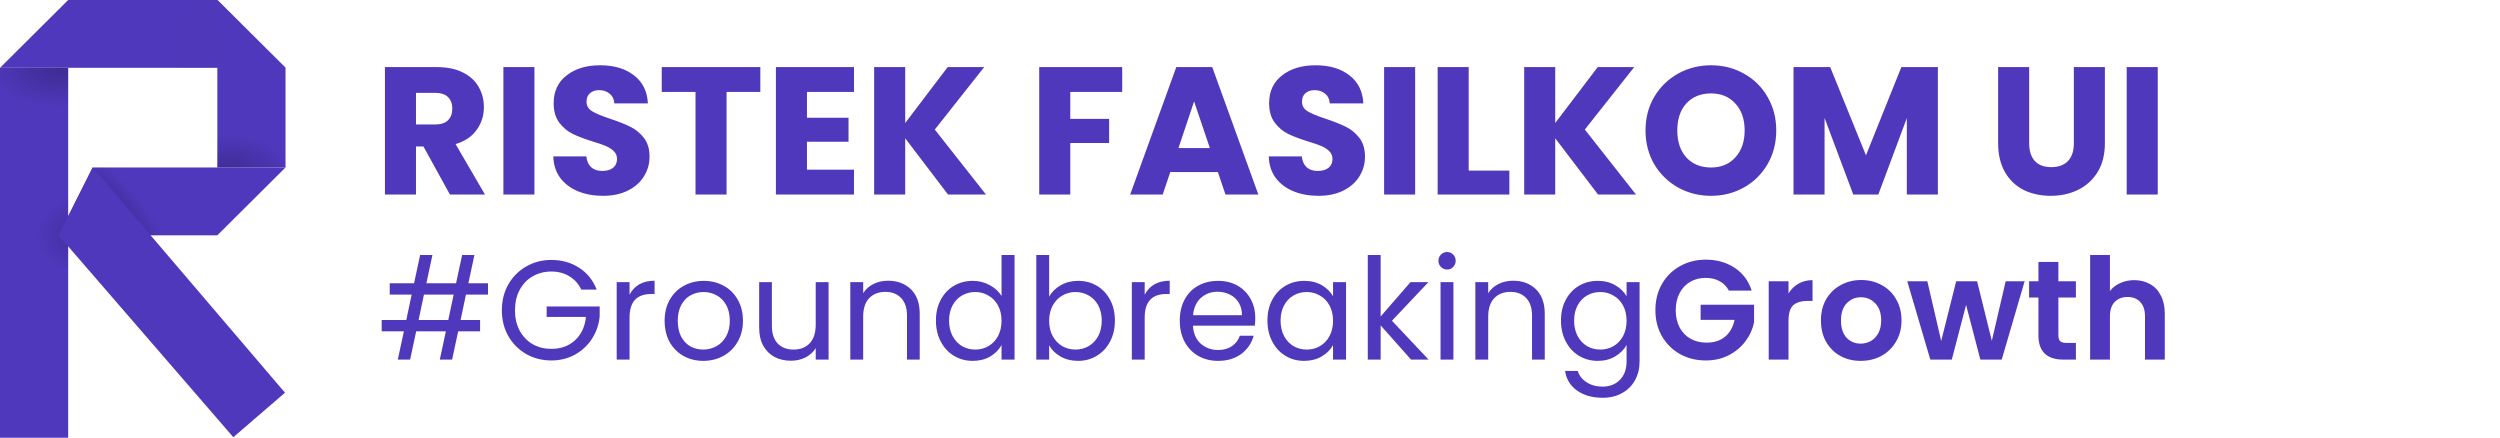
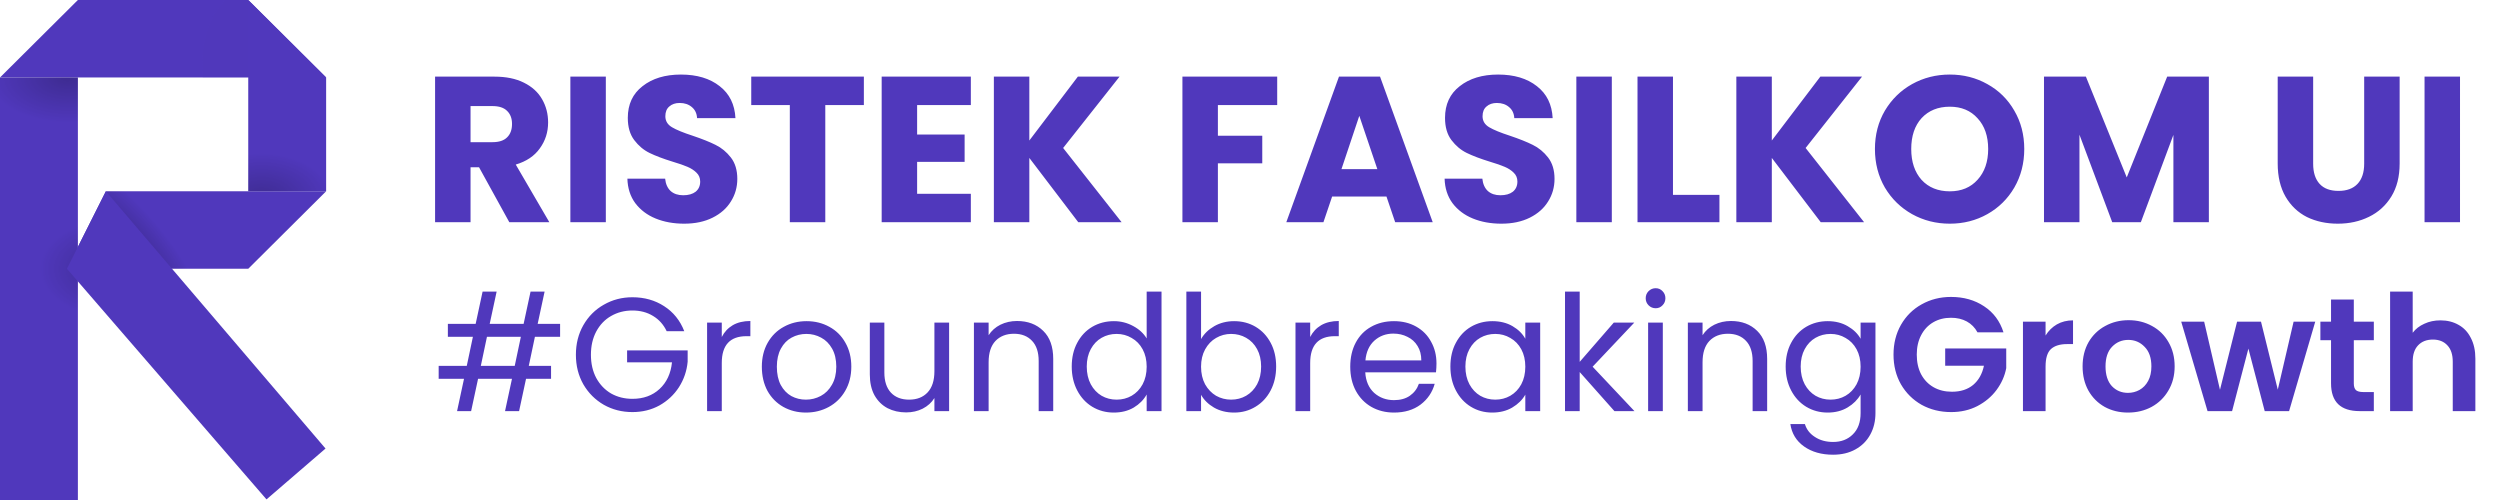
- <svg xmlns="http://www.w3.org/2000/svg" width="257" height="45" viewBox="0 0 257 45" fill="none">
+ <svg xmlns="http://www.w3.org/2000/svg" width="225" height="45" viewBox="0 0 225 45" fill="none">
  <rect y="6.973" width="7.009" height="38.027" fill="#5038BC" />
  <path d="M22.342 -1.56622e-09L29.351 6.973L-0 6.973L7.009 -1.28141e-06L22.342 -1.56622e-09Z" fill="#5038BC" />
  <path d="M6.023 24.189L9.528 17.215L29.351 17.215L22.342 24.189L6.023 24.189Z" fill="#5038BC" />
  <mask id="mask0_110_1397" style="mask-type:alpha" maskUnits="userSpaceOnUse" x="0" y="6" width="8" height="29">
    <rect opacity="0.45" y="6.973" width="7.009" height="27.893" fill="#B9B9B9" />
  </mask>
  <g mask="url(#mask0_110_1397)">
    <ellipse opacity="0.5" cx="6.077" cy="6.989" rx="7.749" ry="4.437" fill="url(#paint0_radial_110_1397)" />
    <ellipse opacity="0.5" cx="10.185" cy="24.189" rx="7.228" ry="4.794" fill="url(#paint1_radial_110_1397)" />
  </g>
  <mask id="mask1_110_1397" style="mask-type:alpha" maskUnits="userSpaceOnUse" x="7" y="0" width="16" height="7">
    <rect opacity="0.45" x="22.342" width="6.973" height="15.333" transform="rotate(90 22.3423 0)" fill="#5038BC" />
  </mask>
  <g mask="url(#mask1_110_1397)">
    <ellipse opacity="0.5" cx="22.671" cy="5.775" rx="6.864" ry="4.49" transform="rotate(90 22.6709 5.7748)" fill="#5038BC" />
  </g>
  <path d="M22.342 0L29.352 6.973V17.215H22.342V0Z" fill="#5038BC" />
  <mask id="mask2_110_1397" style="mask-type:alpha" maskUnits="userSpaceOnUse" x="22" y="7" width="8" height="11">
    <rect opacity="0.45" x="29.351" y="17.216" width="7.009" height="9.588" transform="rotate(-180 29.3508 17.2156)" fill="#B9B9B9" />
  </mask>
  <g mask="url(#mask2_110_1397)">
    <ellipse opacity="0.5" cx="23.546" cy="17.869" rx="6.9" ry="4.467" transform="rotate(-180 23.5464 17.8694)" fill="url(#paint2_radial_110_1397)" />
  </g>
  <mask id="mask3_110_1397" style="mask-type:alpha" maskUnits="userSpaceOnUse" x="9" y="17" width="11" height="8">
    <rect opacity="0.45" width="6.973" height="9.638" transform="matrix(-4.3936e-08 1 1 4.34879e-08 9.63818 17.2156)" fill="#B9B9B9" />
  </mask>
  <g mask="url(#mask3_110_1397)">
    <ellipse opacity="0.7" cx="12.573" cy="4.481" rx="12.573" ry="4.481" transform="matrix(0.641681 0.766972 0.770196 -0.637807 -0.566162 15.9937)" fill="url(#paint3_radial_110_1397)" />
  </g>
  <path d="M6.024 24.189L9.528 17.215L29.297 40.369L23.985 44.945L6.024 24.189Z" fill="#5038BC" />
-   <path d="M46.254 20L43.529 15.054H42.764V20H39.572V6.897H44.929C45.962 6.897 46.839 7.077 47.56 7.438C48.295 7.799 48.842 8.297 49.203 8.931C49.564 9.554 49.744 10.251 49.744 11.022C49.744 11.893 49.495 12.671 48.998 13.355C48.513 14.04 47.791 14.525 46.833 14.811L49.856 20H46.254ZM42.764 12.795H44.742C45.327 12.795 45.763 12.652 46.049 12.366C46.347 12.08 46.497 11.675 46.497 11.153C46.497 10.655 46.347 10.263 46.049 9.977C45.763 9.691 45.327 9.547 44.742 9.547H42.764V12.795ZM54.94 6.897V20H51.748V6.897H54.94ZM61.994 20.131C61.036 20.131 60.177 19.975 59.418 19.664C58.659 19.353 58.049 18.892 57.589 18.283C57.141 17.673 56.904 16.939 56.88 16.08H60.277C60.326 16.566 60.494 16.939 60.781 17.2C61.067 17.449 61.44 17.573 61.901 17.573C62.373 17.573 62.747 17.468 63.02 17.256C63.294 17.032 63.431 16.727 63.431 16.342C63.431 16.018 63.319 15.751 63.095 15.539C62.883 15.328 62.616 15.153 62.292 15.016C61.981 14.88 61.533 14.724 60.949 14.55C60.102 14.288 59.412 14.027 58.877 13.766C58.342 13.505 57.881 13.119 57.495 12.608C57.11 12.098 56.917 11.433 56.917 10.611C56.917 9.392 57.359 8.44 58.242 7.756C59.126 7.059 60.277 6.71 61.695 6.71C63.139 6.71 64.302 7.059 65.186 7.756C66.069 8.44 66.542 9.398 66.604 10.63H63.151C63.126 10.207 62.971 9.877 62.684 9.641C62.398 9.392 62.031 9.267 61.583 9.267C61.197 9.267 60.886 9.373 60.65 9.585C60.413 9.784 60.295 10.076 60.295 10.462C60.295 10.885 60.494 11.215 60.892 11.451C61.291 11.688 61.913 11.943 62.759 12.217C63.605 12.503 64.29 12.777 64.812 13.038C65.347 13.299 65.808 13.679 66.194 14.176C66.579 14.674 66.772 15.315 66.772 16.099C66.772 16.846 66.579 17.524 66.194 18.134C65.82 18.743 65.273 19.229 64.551 19.589C63.829 19.95 62.977 20.131 61.994 20.131ZM78.162 6.897V9.454H74.691V20H71.499V9.454H68.027V6.897H78.162ZM82.956 9.454V12.105H87.23V14.568H82.956V17.443H87.79V20H79.764V6.897H87.79V9.454H82.956ZM97.459 20L93.054 14.214V20H89.862V6.897H93.054V12.646L97.422 6.897H101.174L96.097 13.318L101.36 20H97.459ZM115.363 6.897V9.454H110.024V12.217H114.019V14.699H110.024V20H106.832V6.897H115.363ZM125.197 17.686H120.306L119.523 20H116.181L120.922 6.897H124.618L129.359 20H125.981L125.197 17.686ZM124.376 15.222L122.752 10.425L121.146 15.222H124.376ZM135.543 20.131C134.585 20.131 133.726 19.975 132.967 19.664C132.208 19.353 131.598 18.892 131.138 18.283C130.69 17.673 130.454 16.939 130.429 16.08H133.826C133.876 16.566 134.044 16.939 134.33 17.2C134.616 17.449 134.989 17.573 135.45 17.573C135.923 17.573 136.296 17.468 136.57 17.256C136.843 17.032 136.98 16.727 136.98 16.342C136.98 16.018 136.868 15.751 136.644 15.539C136.433 15.328 136.165 15.153 135.842 15.016C135.531 14.88 135.083 14.724 134.498 14.55C133.652 14.288 132.961 14.027 132.426 13.766C131.891 13.505 131.43 13.119 131.045 12.608C130.659 12.098 130.466 11.433 130.466 10.611C130.466 9.392 130.908 8.44 131.791 7.756C132.675 7.059 133.826 6.71 135.244 6.71C136.688 6.71 137.851 7.059 138.735 7.756C139.618 8.44 140.091 9.398 140.153 10.63H136.7C136.675 10.207 136.52 9.877 136.234 9.641C135.947 9.392 135.58 9.267 135.132 9.267C134.747 9.267 134.436 9.373 134.199 9.585C133.963 9.784 133.845 10.076 133.845 10.462C133.845 10.885 134.044 11.215 134.442 11.451C134.84 11.688 135.462 11.943 136.308 12.217C137.155 12.503 137.839 12.777 138.362 13.038C138.897 13.299 139.357 13.679 139.743 14.176C140.129 14.674 140.321 15.315 140.321 16.099C140.321 16.846 140.129 17.524 139.743 18.134C139.369 18.743 138.822 19.229 138.1 19.589C137.378 19.95 136.526 20.131 135.543 20.131ZM145.477 6.897V20H142.286V6.897H145.477ZM150.982 17.536H155.163V20H147.79V6.897H150.982V17.536ZM164.282 20L159.877 14.214V20H156.686V6.897H159.877V12.646L164.245 6.897H167.997L162.92 13.318L168.183 20H164.282ZM175.897 20.131C174.665 20.131 173.533 19.845 172.5 19.272C171.48 18.7 170.665 17.903 170.055 16.883C169.458 15.85 169.159 14.693 169.159 13.411C169.159 12.13 169.458 10.978 170.055 9.958C170.665 8.938 171.48 8.141 172.5 7.569C173.533 6.997 174.665 6.71 175.897 6.71C177.129 6.71 178.255 6.997 179.276 7.569C180.308 8.141 181.117 8.938 181.702 9.958C182.299 10.978 182.598 12.13 182.598 13.411C182.598 14.693 182.299 15.85 181.702 16.883C181.105 17.903 180.296 18.7 179.276 19.272C178.255 19.845 177.129 20.131 175.897 20.131ZM175.897 17.219C176.942 17.219 177.776 16.87 178.398 16.174C179.033 15.477 179.35 14.556 179.35 13.411C179.35 12.254 179.033 11.333 178.398 10.649C177.776 9.952 176.942 9.603 175.897 9.603C174.839 9.603 173.993 9.946 173.359 10.63C172.736 11.314 172.425 12.242 172.425 13.411C172.425 14.568 172.736 15.495 173.359 16.192C173.993 16.877 174.839 17.219 175.897 17.219ZM199.213 6.897V20H196.021V12.142L193.09 20H190.515L187.565 12.123V20H184.374V6.897H188.144L191.821 15.968L195.461 6.897H199.213ZM208.599 6.897V14.736C208.599 15.52 208.792 16.124 209.178 16.547C209.563 16.97 210.13 17.181 210.876 17.181C211.623 17.181 212.195 16.97 212.593 16.547C212.992 16.124 213.191 15.52 213.191 14.736V6.897H216.382V14.718C216.382 15.887 216.134 16.877 215.636 17.686C215.138 18.494 214.466 19.104 213.62 19.515C212.786 19.925 211.853 20.131 210.82 20.131C209.787 20.131 208.86 19.932 208.039 19.533C207.23 19.123 206.589 18.513 206.117 17.704C205.644 16.883 205.407 15.887 205.407 14.718V6.897H208.599ZM221.816 6.897V20H218.624V6.897H221.816Z" fill="#5038BC" />
-   <path d="M47.9 30.282L47.347 32.898H49.353V34.061H47.1L46.475 36.968H45.211L45.836 34.061H42.784L42.159 36.968H40.894L41.519 34.061H39.237V32.898H41.766L42.319 30.282H40.066V29.119H42.566L43.191 26.212H44.455L43.83 29.119H46.882L47.507 26.212H48.772L48.147 29.119H50.167V30.282H47.9ZM46.635 30.282H43.583L43.031 32.898H46.083L46.635 30.282ZM59.757 29.773C59.476 29.182 59.069 28.727 58.537 28.407C58.004 28.078 57.383 27.913 56.676 27.913C55.969 27.913 55.329 28.078 54.758 28.407C54.196 28.727 53.75 29.192 53.42 29.802C53.101 30.403 52.941 31.101 52.941 31.895C52.941 32.69 53.101 33.387 53.42 33.988C53.75 34.589 54.196 35.054 54.758 35.383C55.329 35.703 55.969 35.863 56.676 35.863C57.664 35.863 58.478 35.567 59.118 34.976C59.757 34.385 60.13 33.586 60.237 32.578H56.197V31.503H61.647V32.52C61.569 33.353 61.308 34.119 60.862 34.816C60.416 35.504 59.83 36.052 59.103 36.459C58.377 36.856 57.568 37.055 56.676 37.055C55.736 37.055 54.879 36.837 54.104 36.401C53.328 35.955 52.713 35.34 52.258 34.555C51.812 33.77 51.589 32.883 51.589 31.895C51.589 30.907 51.812 30.02 52.258 29.235C52.713 28.441 53.328 27.826 54.104 27.39C54.879 26.944 55.736 26.721 56.676 26.721C57.752 26.721 58.701 26.987 59.525 27.52C60.358 28.053 60.964 28.804 61.342 29.773H59.757ZM64.718 30.296C64.951 29.841 65.28 29.487 65.707 29.235C66.143 28.983 66.671 28.858 67.291 28.858V30.224H66.942C65.46 30.224 64.718 31.028 64.718 32.636V36.968H63.396V29.003H64.718V30.296ZM72.291 37.098C71.545 37.098 70.867 36.929 70.257 36.59C69.656 36.251 69.181 35.771 68.832 35.151C68.493 34.521 68.323 33.794 68.323 32.971C68.323 32.157 68.498 31.44 68.847 30.82C69.205 30.19 69.69 29.71 70.3 29.381C70.91 29.042 71.594 28.872 72.349 28.872C73.105 28.872 73.788 29.042 74.399 29.381C75.009 29.71 75.489 30.185 75.838 30.805C76.196 31.425 76.375 32.147 76.375 32.971C76.375 33.794 76.191 34.521 75.823 35.151C75.465 35.771 74.975 36.251 74.355 36.59C73.735 36.929 73.047 37.098 72.291 37.098ZM72.291 35.936C72.766 35.936 73.212 35.824 73.628 35.601C74.045 35.379 74.379 35.044 74.631 34.599C74.893 34.153 75.024 33.61 75.024 32.971C75.024 32.331 74.898 31.788 74.646 31.343C74.394 30.897 74.064 30.568 73.657 30.355C73.251 30.132 72.81 30.02 72.335 30.02C71.85 30.02 71.405 30.132 70.998 30.355C70.6 30.568 70.281 30.897 70.038 31.343C69.796 31.788 69.675 32.331 69.675 32.971C69.675 33.62 69.791 34.167 70.024 34.613C70.266 35.059 70.586 35.393 70.983 35.616C71.38 35.829 71.817 35.936 72.291 35.936ZM85.178 29.003V36.968H83.855V35.79C83.603 36.197 83.25 36.517 82.794 36.749C82.349 36.972 81.855 37.084 81.312 37.084C80.692 37.084 80.135 36.958 79.64 36.706C79.146 36.444 78.754 36.057 78.463 35.543C78.182 35.03 78.042 34.405 78.042 33.668V29.003H79.35V33.494C79.35 34.279 79.548 34.884 79.946 35.311C80.343 35.727 80.885 35.936 81.573 35.936C82.281 35.936 82.838 35.718 83.245 35.282C83.652 34.846 83.855 34.211 83.855 33.378V29.003H85.178ZM91.292 28.858C92.261 28.858 93.046 29.153 93.646 29.744C94.247 30.325 94.547 31.168 94.547 32.273V36.968H93.239V32.462C93.239 31.667 93.041 31.062 92.643 30.645C92.246 30.219 91.704 30.006 91.016 30.006C90.318 30.006 89.761 30.224 89.344 30.66C88.937 31.096 88.734 31.73 88.734 32.564V36.968H87.411V29.003H88.734V30.137C88.995 29.73 89.349 29.415 89.795 29.192C90.25 28.969 90.749 28.858 91.292 28.858ZM96.214 32.956C96.214 32.142 96.378 31.43 96.708 30.82C97.037 30.199 97.488 29.72 98.06 29.381C98.641 29.042 99.29 28.872 100.007 28.872C100.627 28.872 101.204 29.017 101.737 29.308C102.27 29.589 102.677 29.962 102.958 30.427V26.212H104.295V36.968H102.958V35.471C102.696 35.945 102.308 36.338 101.795 36.648C101.281 36.948 100.681 37.098 99.993 37.098C99.285 37.098 98.641 36.924 98.06 36.575C97.488 36.226 97.037 35.737 96.708 35.107C96.378 34.477 96.214 33.76 96.214 32.956ZM102.958 32.971C102.958 32.37 102.836 31.847 102.594 31.401C102.352 30.955 102.023 30.616 101.606 30.384C101.199 30.141 100.748 30.02 100.254 30.02C99.76 30.02 99.309 30.137 98.903 30.369C98.496 30.602 98.171 30.941 97.929 31.386C97.686 31.832 97.565 32.355 97.565 32.956C97.565 33.566 97.686 34.099 97.929 34.555C98.171 35.001 98.496 35.344 98.903 35.587C99.309 35.819 99.76 35.936 100.254 35.936C100.748 35.936 101.199 35.819 101.606 35.587C102.023 35.344 102.352 35.001 102.594 34.555C102.836 34.099 102.958 33.571 102.958 32.971ZM107.852 30.485C108.124 30.011 108.521 29.623 109.044 29.323C109.567 29.022 110.163 28.872 110.832 28.872C111.549 28.872 112.193 29.042 112.765 29.381C113.337 29.72 113.787 30.199 114.117 30.82C114.446 31.43 114.611 32.142 114.611 32.956C114.611 33.76 114.446 34.477 114.117 35.107C113.787 35.737 113.332 36.226 112.75 36.575C112.179 36.924 111.539 37.098 110.832 37.098C110.144 37.098 109.538 36.948 109.015 36.648C108.502 36.347 108.114 35.965 107.852 35.5V36.968H106.53V26.212H107.852V30.485ZM113.259 32.956C113.259 32.355 113.138 31.832 112.896 31.386C112.654 30.941 112.324 30.602 111.907 30.369C111.5 30.137 111.05 30.02 110.556 30.02C110.071 30.02 109.621 30.141 109.204 30.384C108.797 30.616 108.468 30.96 108.216 31.416C107.974 31.861 107.852 32.38 107.852 32.971C107.852 33.571 107.974 34.099 108.216 34.555C108.468 35.001 108.797 35.344 109.204 35.587C109.621 35.819 110.071 35.936 110.556 35.936C111.05 35.936 111.5 35.819 111.907 35.587C112.324 35.344 112.654 35.001 112.896 34.555C113.138 34.099 113.259 33.566 113.259 32.956ZM117.674 30.296C117.907 29.841 118.236 29.487 118.663 29.235C119.099 28.983 119.627 28.858 120.247 28.858V30.224H119.898C118.416 30.224 117.674 31.028 117.674 32.636V36.968H116.352V29.003H117.674V30.296ZM129.041 32.68C129.041 32.932 129.026 33.198 128.997 33.479H122.631C122.68 34.264 122.946 34.88 123.431 35.325C123.925 35.761 124.521 35.979 125.218 35.979C125.79 35.979 126.265 35.848 126.643 35.587C127.03 35.316 127.302 34.957 127.457 34.511H128.881C128.668 35.277 128.241 35.902 127.602 36.386C126.962 36.861 126.168 37.098 125.218 37.098C124.462 37.098 123.784 36.929 123.183 36.59C122.592 36.251 122.127 35.771 121.788 35.151C121.449 34.521 121.28 33.794 121.28 32.971C121.28 32.147 121.444 31.425 121.774 30.805C122.103 30.185 122.563 29.71 123.154 29.381C123.755 29.042 124.443 28.872 125.218 28.872C125.974 28.872 126.643 29.037 127.224 29.366C127.805 29.696 128.251 30.151 128.561 30.732C128.881 31.304 129.041 31.953 129.041 32.68ZM127.675 32.404C127.675 31.9 127.563 31.469 127.34 31.11C127.117 30.742 126.812 30.466 126.425 30.282C126.047 30.088 125.625 29.991 125.16 29.991C124.492 29.991 123.92 30.204 123.445 30.631C122.98 31.057 122.714 31.648 122.646 32.404H127.675ZM130.292 32.956C130.292 32.142 130.457 31.43 130.787 30.82C131.116 30.199 131.567 29.72 132.138 29.381C132.72 29.042 133.364 28.872 134.071 28.872C134.769 28.872 135.375 29.022 135.888 29.323C136.402 29.623 136.784 30.001 137.036 30.456V29.003H138.373V36.968H137.036V35.485C136.775 35.95 136.382 36.338 135.859 36.648C135.345 36.948 134.745 37.098 134.057 37.098C133.349 37.098 132.71 36.924 132.138 36.575C131.567 36.226 131.116 35.737 130.787 35.107C130.457 34.477 130.292 33.76 130.292 32.956ZM137.036 32.971C137.036 32.37 136.915 31.847 136.673 31.401C136.431 30.955 136.101 30.616 135.685 30.384C135.278 30.141 134.827 30.02 134.333 30.02C133.839 30.02 133.388 30.137 132.981 30.369C132.574 30.602 132.25 30.941 132.007 31.386C131.765 31.832 131.644 32.355 131.644 32.956C131.644 33.566 131.765 34.099 132.007 34.555C132.25 35.001 132.574 35.344 132.981 35.587C133.388 35.819 133.839 35.936 134.333 35.936C134.827 35.936 135.278 35.819 135.685 35.587C136.101 35.344 136.431 35.001 136.673 34.555C136.915 34.099 137.036 33.571 137.036 32.971ZM145.056 36.968L141.931 33.45V36.968H140.608V26.212H141.931V32.535L144.998 29.003H146.844L143.094 32.971L146.858 36.968H145.056ZM148.772 27.709C148.52 27.709 148.306 27.622 148.132 27.448C147.958 27.273 147.87 27.06 147.87 26.808C147.87 26.556 147.958 26.343 148.132 26.169C148.306 25.994 148.52 25.907 148.772 25.907C149.014 25.907 149.217 25.994 149.382 26.169C149.556 26.343 149.644 26.556 149.644 26.808C149.644 27.06 149.556 27.273 149.382 27.448C149.217 27.622 149.014 27.709 148.772 27.709ZM149.411 29.003V36.968H148.088V29.003H149.411ZM155.546 28.858C156.515 28.858 157.3 29.153 157.9 29.744C158.501 30.325 158.802 31.168 158.802 32.273V36.968H157.493V32.462C157.493 31.667 157.295 31.062 156.898 30.645C156.5 30.219 155.958 30.006 155.27 30.006C154.572 30.006 154.015 30.224 153.598 30.66C153.191 31.096 152.988 31.73 152.988 32.564V36.968H151.665V29.003H152.988V30.137C153.249 29.73 153.603 29.415 154.049 29.192C154.504 28.969 155.003 28.858 155.546 28.858ZM164.247 28.872C164.935 28.872 165.535 29.022 166.049 29.323C166.572 29.623 166.96 30.001 167.212 30.456V29.003H168.549V37.142C168.549 37.869 168.394 38.513 168.084 39.075C167.774 39.647 167.328 40.092 166.747 40.412C166.175 40.732 165.506 40.892 164.741 40.892C163.694 40.892 162.822 40.645 162.125 40.151C161.427 39.656 161.015 38.983 160.889 38.13H162.197C162.343 38.615 162.643 39.002 163.099 39.293C163.554 39.593 164.101 39.744 164.741 39.744C165.468 39.744 166.059 39.516 166.514 39.06C166.979 38.605 167.212 37.965 167.212 37.142V35.471C166.95 35.936 166.563 36.323 166.049 36.633C165.535 36.943 164.935 37.098 164.247 37.098C163.539 37.098 162.895 36.924 162.314 36.575C161.742 36.226 161.291 35.737 160.962 35.107C160.633 34.477 160.468 33.76 160.468 32.956C160.468 32.142 160.633 31.43 160.962 30.82C161.291 30.199 161.742 29.72 162.314 29.381C162.895 29.042 163.539 28.872 164.247 28.872ZM167.212 32.971C167.212 32.37 167.091 31.847 166.848 31.401C166.606 30.955 166.277 30.616 165.86 30.384C165.453 30.141 165.003 30.02 164.508 30.02C164.014 30.02 163.564 30.137 163.157 30.369C162.75 30.602 162.425 30.941 162.183 31.386C161.941 31.832 161.82 32.355 161.82 32.956C161.82 33.566 161.941 34.099 162.183 34.555C162.425 35.001 162.75 35.344 163.157 35.587C163.564 35.819 164.014 35.936 164.508 35.936C165.003 35.936 165.453 35.819 165.86 35.587C166.277 35.344 166.606 35.001 166.848 34.555C167.091 34.099 167.212 33.571 167.212 32.971ZM177.731 29.875C177.499 29.448 177.179 29.124 176.772 28.901C176.365 28.678 175.89 28.567 175.348 28.567C174.747 28.567 174.214 28.702 173.749 28.974C173.284 29.245 172.92 29.633 172.659 30.137C172.397 30.64 172.266 31.222 172.266 31.881C172.266 32.559 172.397 33.15 172.659 33.654C172.93 34.158 173.303 34.545 173.778 34.816C174.253 35.088 174.805 35.223 175.435 35.223C176.21 35.223 176.845 35.02 177.339 34.613C177.833 34.196 178.158 33.62 178.313 32.883H174.824V31.328H180.318V33.101C180.183 33.809 179.892 34.463 179.446 35.064C179.001 35.664 178.424 36.149 177.717 36.517C177.019 36.876 176.234 37.055 175.362 37.055C174.384 37.055 173.497 36.837 172.702 36.401C171.918 35.955 171.297 35.34 170.842 34.555C170.396 33.77 170.174 32.879 170.174 31.881C170.174 30.883 170.396 29.991 170.842 29.206C171.297 28.412 171.918 27.797 172.702 27.36C173.497 26.915 174.379 26.692 175.348 26.692C176.491 26.692 177.484 26.973 178.327 27.535C179.17 28.087 179.752 28.867 180.071 29.875H177.731ZM183.859 30.166C184.12 29.739 184.459 29.405 184.876 29.163C185.302 28.92 185.787 28.799 186.329 28.799V30.936H185.792C185.152 30.936 184.668 31.086 184.338 31.386C184.018 31.687 183.859 32.21 183.859 32.956V36.968H181.824V28.916H183.859V30.166ZM191.275 37.098C190.5 37.098 189.803 36.929 189.182 36.59C188.562 36.241 188.073 35.752 187.714 35.122C187.366 34.492 187.191 33.765 187.191 32.942C187.191 32.118 187.37 31.391 187.729 30.761C188.097 30.132 188.596 29.647 189.226 29.308C189.856 28.959 190.558 28.785 191.333 28.785C192.109 28.785 192.811 28.959 193.441 29.308C194.071 29.647 194.565 30.132 194.923 30.761C195.292 31.391 195.476 32.118 195.476 32.942C195.476 33.765 195.287 34.492 194.909 35.122C194.541 35.752 194.037 36.241 193.397 36.59C192.768 36.929 192.06 37.098 191.275 37.098ZM191.275 35.325C191.644 35.325 191.988 35.238 192.307 35.064C192.637 34.88 192.898 34.608 193.092 34.25C193.286 33.891 193.383 33.455 193.383 32.942C193.383 32.176 193.179 31.59 192.772 31.183C192.375 30.766 191.886 30.558 191.304 30.558C190.723 30.558 190.234 30.766 189.836 31.183C189.449 31.59 189.255 32.176 189.255 32.942C189.255 33.707 189.444 34.298 189.822 34.715C190.209 35.122 190.694 35.325 191.275 35.325ZM208.131 28.916L205.776 36.968H203.581L202.113 31.343L200.645 36.968H198.436L196.067 28.916H198.131L199.555 35.049L201.096 28.916H203.247L204.759 35.035L206.183 28.916H208.131ZM211.601 30.587V34.482C211.601 34.754 211.664 34.952 211.79 35.078C211.925 35.194 212.148 35.252 212.458 35.252H213.403V36.968H212.124C210.409 36.968 209.551 36.134 209.551 34.468V30.587H208.592V28.916H209.551V26.924H211.601V28.916H213.403V30.587H211.601ZM219.401 28.799C220.011 28.799 220.554 28.935 221.029 29.206C221.504 29.468 221.872 29.86 222.133 30.384C222.405 30.897 222.54 31.517 222.54 32.244V36.968H220.506V32.52C220.506 31.881 220.346 31.391 220.026 31.052C219.706 30.703 219.27 30.529 218.718 30.529C218.156 30.529 217.71 30.703 217.381 31.052C217.061 31.391 216.901 31.881 216.901 32.52V36.968H214.866V26.212H216.901V29.919C217.163 29.57 217.512 29.298 217.948 29.105C218.384 28.901 218.868 28.799 219.401 28.799Z" fill="#5038BC" />
+   <path d="M45.839 20L43.114 15.054H42.349V20H39.157V6.897H44.514C45.547 6.897 46.424 7.077 47.146 7.438C47.88 7.799 48.428 8.297 48.788 8.931C49.149 9.554 49.33 10.251 49.33 11.022C49.33 11.893 49.081 12.671 48.583 13.355C48.098 14.04 47.376 14.525 46.418 14.811L49.442 20H45.839ZM42.349 12.795H44.328C44.912 12.795 45.348 12.652 45.634 12.366C45.933 12.08 46.082 11.675 46.082 11.153C46.082 10.655 45.933 10.263 45.634 9.977C45.348 9.691 44.912 9.547 44.328 9.547H42.349V12.795ZM54.525 6.897V20H51.333V6.897H54.525ZM61.579 20.131C60.621 20.131 59.763 19.975 59.003 19.664C58.244 19.353 57.635 18.892 57.174 18.283C56.726 17.673 56.49 16.939 56.465 16.08H59.862C59.912 16.566 60.08 16.939 60.366 17.2C60.652 17.449 61.026 17.573 61.486 17.573C61.959 17.573 62.332 17.468 62.606 17.256C62.88 17.032 63.017 16.727 63.017 16.342C63.017 16.018 62.904 15.751 62.681 15.539C62.469 15.328 62.201 15.153 61.878 15.016C61.567 14.88 61.119 14.724 60.534 14.55C59.688 14.288 58.997 14.027 58.462 13.766C57.927 13.505 57.467 13.119 57.081 12.608C56.695 12.098 56.502 11.433 56.502 10.611C56.502 9.392 56.944 8.44 57.828 7.756C58.711 7.059 59.862 6.71 61.281 6.71C62.724 6.71 63.888 7.059 64.771 7.756C65.654 8.44 66.127 9.398 66.19 10.63H62.736C62.712 10.207 62.556 9.877 62.27 9.641C61.984 9.392 61.617 9.267 61.169 9.267C60.783 9.267 60.472 9.373 60.235 9.585C59.999 9.784 59.881 10.076 59.881 10.462C59.881 10.885 60.08 11.215 60.478 11.451C60.876 11.688 61.498 11.943 62.344 12.217C63.191 12.503 63.875 12.777 64.398 13.038C64.933 13.299 65.393 13.679 65.779 14.176C66.165 14.674 66.358 15.315 66.358 16.099C66.358 16.846 66.165 17.524 65.779 18.134C65.406 18.743 64.858 19.229 64.136 19.589C63.415 19.95 62.562 20.131 61.579 20.131ZM77.748 6.897V9.454H74.276V20H71.084V9.454H67.612V6.897H77.748ZM82.541 9.454V12.105H86.816V14.568H82.541V17.443H87.376V20H79.35V6.897H87.376V9.454H82.541ZM97.045 20L92.64 14.214V20H89.448V6.897H92.64V12.646L97.007 6.897H100.759L95.682 13.318L100.946 20H97.045ZM114.948 6.897V9.454H109.61V12.217H113.604V14.699H109.61V20H106.418V6.897H114.948ZM124.782 17.686H119.892L119.108 20H115.767L120.508 6.897H124.204L128.945 20H125.566L124.782 17.686ZM123.961 15.222L122.337 10.425L120.732 15.222H123.961ZM135.129 20.131C134.17 20.131 133.312 19.975 132.553 19.664C131.794 19.353 131.184 18.892 130.724 18.283C130.276 17.673 130.039 16.939 130.014 16.08H133.411C133.461 16.566 133.629 16.939 133.915 17.2C134.201 17.449 134.575 17.573 135.035 17.573C135.508 17.573 135.881 17.468 136.155 17.256C136.429 17.032 136.566 16.727 136.566 16.342C136.566 16.018 136.454 15.751 136.23 15.539C136.018 15.328 135.751 15.153 135.427 15.016C135.116 14.88 134.668 14.724 134.083 14.55C133.237 14.288 132.546 14.027 132.011 13.766C131.476 13.505 131.016 13.119 130.63 12.608C130.244 12.098 130.052 11.433 130.052 10.611C130.052 9.392 130.493 8.44 131.377 7.756C132.26 7.059 133.411 6.71 134.83 6.71C136.273 6.71 137.437 7.059 138.32 7.756C139.204 8.44 139.677 9.398 139.739 10.63H136.286C136.261 10.207 136.105 9.877 135.819 9.641C135.533 9.392 135.166 9.267 134.718 9.267C134.332 9.267 134.021 9.373 133.785 9.585C133.548 9.784 133.43 10.076 133.43 10.462C133.43 10.885 133.629 11.215 134.027 11.451C134.425 11.688 135.048 11.943 135.894 12.217C136.74 12.503 137.424 12.777 137.947 13.038C138.482 13.299 138.942 13.679 139.328 14.176C139.714 14.674 139.907 15.315 139.907 16.099C139.907 16.846 139.714 17.524 139.328 18.134C138.955 18.743 138.407 19.229 137.686 19.589C136.964 19.95 136.112 20.131 135.129 20.131ZM145.063 6.897V20H141.871V6.897H145.063ZM150.568 17.536H154.749V20H147.376V6.897H150.568V17.536ZM163.868 20L159.463 14.214V20H156.271V6.897H159.463V12.646L163.83 6.897H167.582L162.505 13.318L167.769 20H163.868ZM175.483 20.131C174.251 20.131 173.118 19.845 172.086 19.272C171.065 18.7 170.25 17.903 169.64 16.883C169.043 15.85 168.744 14.693 168.744 13.411C168.744 12.13 169.043 10.978 169.64 9.958C170.25 8.938 171.065 8.141 172.086 7.569C173.118 6.997 174.251 6.71 175.483 6.71C176.715 6.71 177.841 6.997 178.861 7.569C179.894 8.141 180.703 8.938 181.287 9.958C181.885 10.978 182.183 12.13 182.183 13.411C182.183 14.693 181.885 15.85 181.287 16.883C180.69 17.903 179.881 18.7 178.861 19.272C177.841 19.845 176.715 20.131 175.483 20.131ZM175.483 17.219C176.528 17.219 177.362 16.87 177.984 16.174C178.618 15.477 178.936 14.556 178.936 13.411C178.936 12.254 178.618 11.333 177.984 10.649C177.362 9.952 176.528 9.603 175.483 9.603C174.425 9.603 173.579 9.946 172.944 10.63C172.322 11.314 172.011 12.242 172.011 13.411C172.011 14.568 172.322 15.495 172.944 16.192C173.579 16.877 174.425 17.219 175.483 17.219ZM198.798 6.897V20H195.606V12.142L192.676 20H190.1L187.151 12.123V20H183.959V6.897H187.73L191.407 15.968L195.046 6.897H198.798ZM208.184 6.897V14.736C208.184 15.52 208.377 16.124 208.763 16.547C209.149 16.97 209.715 17.181 210.462 17.181C211.208 17.181 211.781 16.97 212.179 16.547C212.577 16.124 212.776 15.52 212.776 14.736V6.897H215.968V14.718C215.968 15.887 215.719 16.877 215.221 17.686C214.724 18.494 214.052 19.104 213.205 19.515C212.372 19.925 211.438 20.131 210.406 20.131C209.373 20.131 208.446 19.932 207.625 19.533C206.816 19.123 206.175 18.513 205.702 17.704C205.229 16.883 204.993 15.887 204.993 14.718V6.897H208.184ZM221.401 6.897V20H218.209V6.897H221.401Z" fill="#5038BC" />
+   <path d="M48.142 30.314L47.59 32.93H49.595V34.093H47.343L46.718 37H45.453L46.078 34.093H43.026L42.401 37H41.136L41.761 34.093H39.48V32.93H42.009L42.561 30.314H40.308V29.151H42.808L43.433 26.245H44.697L44.072 29.151H47.125L47.75 26.245H49.014L48.389 29.151H50.409V30.314H48.142ZM46.877 30.314H43.825L43.273 32.93H46.325L46.877 30.314ZM60 29.806C59.719 29.215 59.312 28.759 58.779 28.439C58.246 28.11 57.626 27.945 56.918 27.945C56.211 27.945 55.572 28.11 55 28.439C54.438 28.759 53.992 29.224 53.663 29.835C53.343 30.435 53.183 31.133 53.183 31.928C53.183 32.722 53.343 33.42 53.663 34.02C53.992 34.621 54.438 35.086 55 35.416C55.572 35.736 56.211 35.895 56.918 35.895C57.907 35.895 58.721 35.6 59.36 35.009C60 34.418 60.373 33.618 60.479 32.611H56.439V31.535H61.889V32.553C61.812 33.386 61.55 34.151 61.104 34.849C60.658 35.537 60.072 36.084 59.346 36.491C58.619 36.889 57.81 37.087 56.918 37.087C55.978 37.087 55.121 36.869 54.346 36.433C53.571 35.987 52.955 35.372 52.5 34.587C52.054 33.803 51.831 32.916 51.831 31.928C51.831 30.939 52.054 30.053 52.5 29.268C52.955 28.473 53.571 27.858 54.346 27.422C55.121 26.976 55.978 26.753 56.918 26.753C57.994 26.753 58.944 27.02 59.767 27.553C60.6 28.086 61.206 28.837 61.584 29.806H60ZM64.96 30.329C65.193 29.873 65.522 29.52 65.949 29.268C66.385 29.016 66.913 28.89 67.533 28.89V30.256H67.184C65.702 30.256 64.96 31.06 64.96 32.669V37H63.638V29.035H64.96V30.329ZM72.533 37.131C71.787 37.131 71.109 36.961 70.499 36.622C69.898 36.283 69.423 35.803 69.074 35.183C68.735 34.553 68.566 33.827 68.566 33.003C68.566 32.189 68.74 31.472 69.089 30.852C69.447 30.222 69.932 29.743 70.542 29.413C71.153 29.074 71.836 28.904 72.592 28.904C73.347 28.904 74.03 29.074 74.641 29.413C75.251 29.743 75.731 30.217 76.08 30.837C76.438 31.458 76.618 32.179 76.618 33.003C76.618 33.827 76.433 34.553 76.065 35.183C75.707 35.803 75.217 36.283 74.597 36.622C73.977 36.961 73.289 37.131 72.533 37.131ZM72.533 35.968C73.008 35.968 73.454 35.857 73.871 35.634C74.287 35.411 74.621 35.077 74.873 34.631C75.135 34.185 75.266 33.643 75.266 33.003C75.266 32.364 75.14 31.821 74.888 31.375C74.636 30.93 74.307 30.6 73.9 30.387C73.493 30.164 73.052 30.053 72.577 30.053C72.093 30.053 71.647 30.164 71.24 30.387C70.843 30.6 70.523 30.93 70.281 31.375C70.038 31.821 69.917 32.364 69.917 33.003C69.917 33.652 70.034 34.2 70.266 34.645C70.508 35.091 70.828 35.425 71.225 35.648C71.623 35.861 72.059 35.968 72.533 35.968ZM85.42 29.035V37H84.097V35.823C83.846 36.23 83.492 36.549 83.037 36.782C82.591 37.005 82.097 37.116 81.554 37.116C80.934 37.116 80.377 36.99 79.883 36.738C79.388 36.477 78.996 36.089 78.705 35.576C78.424 35.062 78.284 34.437 78.284 33.701V29.035H79.592V33.526C79.592 34.311 79.791 34.917 80.188 35.343C80.585 35.76 81.128 35.968 81.816 35.968C82.523 35.968 83.08 35.75 83.487 35.314C83.894 34.878 84.097 34.243 84.097 33.41V29.035H85.42ZM91.534 28.89C92.503 28.89 93.288 29.186 93.888 29.776C94.489 30.358 94.79 31.201 94.79 32.306V37H93.481V32.494C93.481 31.7 93.283 31.094 92.886 30.678C92.488 30.251 91.946 30.038 91.258 30.038C90.56 30.038 90.003 30.256 89.586 30.692C89.179 31.128 88.976 31.763 88.976 32.596V37H87.653V29.035H88.976V30.169C89.237 29.762 89.591 29.447 90.037 29.224C90.492 29.001 90.991 28.89 91.534 28.89ZM96.456 32.989C96.456 32.175 96.621 31.462 96.95 30.852C97.279 30.232 97.73 29.752 98.302 29.413C98.883 29.074 99.532 28.904 100.249 28.904C100.869 28.904 101.446 29.05 101.979 29.34C102.512 29.622 102.919 29.994 103.2 30.46V26.245H104.537V37H103.2V35.503C102.938 35.978 102.551 36.37 102.037 36.68C101.523 36.981 100.923 37.131 100.235 37.131C99.528 37.131 98.883 36.956 98.302 36.608C97.73 36.259 97.279 35.769 96.95 35.14C96.621 34.51 96.456 33.793 96.456 32.989ZM103.2 33.003C103.2 32.402 103.079 31.879 102.836 31.433C102.594 30.988 102.265 30.649 101.848 30.416C101.441 30.174 100.991 30.053 100.496 30.053C100.002 30.053 99.552 30.169 99.145 30.401C98.738 30.634 98.413 30.973 98.171 31.419C97.929 31.865 97.808 32.388 97.808 32.989C97.808 33.599 97.929 34.132 98.171 34.587C98.413 35.033 98.738 35.377 99.145 35.619C99.552 35.852 100.002 35.968 100.496 35.968C100.991 35.968 101.441 35.852 101.848 35.619C102.265 35.377 102.594 35.033 102.836 34.587C103.079 34.132 103.2 33.604 103.2 33.003ZM108.095 30.518C108.366 30.043 108.763 29.655 109.286 29.355C109.81 29.055 110.406 28.904 111.074 28.904C111.791 28.904 112.435 29.074 113.007 29.413C113.579 29.752 114.029 30.232 114.359 30.852C114.688 31.462 114.853 32.175 114.853 32.989C114.853 33.793 114.688 34.51 114.359 35.14C114.029 35.769 113.574 36.259 112.993 36.608C112.421 36.956 111.781 37.131 111.074 37.131C110.386 37.131 109.781 36.981 109.257 36.68C108.744 36.38 108.356 35.997 108.095 35.532V37H106.772V26.245H108.095V30.518ZM113.501 32.989C113.501 32.388 113.38 31.865 113.138 31.419C112.896 30.973 112.566 30.634 112.15 30.401C111.743 30.169 111.292 30.053 110.798 30.053C110.313 30.053 109.863 30.174 109.446 30.416C109.039 30.649 108.71 30.992 108.458 31.448C108.216 31.894 108.095 32.412 108.095 33.003C108.095 33.604 108.216 34.132 108.458 34.587C108.71 35.033 109.039 35.377 109.446 35.619C109.863 35.852 110.313 35.968 110.798 35.968C111.292 35.968 111.743 35.852 112.15 35.619C112.566 35.377 112.896 35.033 113.138 34.587C113.38 34.132 113.501 33.599 113.501 32.989ZM117.917 30.329C118.149 29.873 118.479 29.52 118.905 29.268C119.341 29.016 119.869 28.89 120.489 28.89V30.256H120.14C118.658 30.256 117.917 31.06 117.917 32.669V37H116.594V29.035H117.917V30.329ZM129.283 32.712C129.283 32.964 129.268 33.231 129.239 33.512H122.873C122.922 34.297 123.188 34.912 123.673 35.358C124.167 35.794 124.763 36.012 125.46 36.012C126.032 36.012 126.507 35.881 126.885 35.619C127.272 35.348 127.544 34.989 127.699 34.544H129.123C128.91 35.309 128.484 35.934 127.844 36.419C127.205 36.893 126.41 37.131 125.46 37.131C124.705 37.131 124.026 36.961 123.426 36.622C122.835 36.283 122.37 35.803 122.03 35.183C121.691 34.553 121.522 33.827 121.522 33.003C121.522 32.179 121.686 31.458 122.016 30.837C122.345 30.217 122.806 29.743 123.397 29.413C123.997 29.074 124.685 28.904 125.46 28.904C126.216 28.904 126.885 29.069 127.466 29.399C128.048 29.728 128.493 30.183 128.803 30.765C129.123 31.337 129.283 31.986 129.283 32.712ZM127.917 32.436C127.917 31.932 127.805 31.501 127.582 31.143C127.36 30.774 127.054 30.498 126.667 30.314C126.289 30.12 125.867 30.024 125.402 30.024C124.734 30.024 124.162 30.237 123.687 30.663C123.222 31.089 122.956 31.68 122.888 32.436H127.917ZM130.535 32.989C130.535 32.175 130.699 31.462 131.029 30.852C131.358 30.232 131.809 29.752 132.38 29.413C132.962 29.074 133.606 28.904 134.313 28.904C135.011 28.904 135.617 29.055 136.13 29.355C136.644 29.655 137.027 30.033 137.278 30.489V29.035H138.616V37H137.278V35.517C137.017 35.983 136.624 36.37 136.101 36.68C135.588 36.981 134.987 37.131 134.299 37.131C133.592 37.131 132.952 36.956 132.38 36.608C131.809 36.259 131.358 35.769 131.029 35.14C130.699 34.51 130.535 33.793 130.535 32.989ZM137.278 33.003C137.278 32.402 137.157 31.879 136.915 31.433C136.673 30.988 136.343 30.649 135.927 30.416C135.52 30.174 135.069 30.053 134.575 30.053C134.081 30.053 133.63 30.169 133.223 30.401C132.816 30.634 132.492 30.973 132.25 31.419C132.007 31.865 131.886 32.388 131.886 32.989C131.886 33.599 132.007 34.132 132.25 34.587C132.492 35.033 132.816 35.377 133.223 35.619C133.63 35.852 134.081 35.968 134.575 35.968C135.069 35.968 135.52 35.852 135.927 35.619C136.343 35.377 136.673 35.033 136.915 34.587C137.157 34.132 137.278 33.604 137.278 33.003ZM145.298 37L142.173 33.483V37H140.851V26.245H142.173V32.567L145.24 29.035H147.086L143.336 33.003L147.1 37H145.298ZM149.014 27.742C148.762 27.742 148.549 27.654 148.374 27.48C148.2 27.306 148.113 27.093 148.113 26.841C148.113 26.589 148.2 26.375 148.374 26.201C148.549 26.027 148.762 25.939 149.014 25.939C149.256 25.939 149.459 26.027 149.624 26.201C149.799 26.375 149.886 26.589 149.886 26.841C149.886 27.093 149.799 27.306 149.624 27.48C149.459 27.654 149.256 27.742 149.014 27.742ZM149.653 29.035V37H148.331V29.035H149.653ZM155.788 28.89C156.757 28.89 157.542 29.186 158.143 29.776C158.743 30.358 159.044 31.201 159.044 32.306V37H157.736V32.494C157.736 31.7 157.537 31.094 157.14 30.678C156.742 30.251 156.2 30.038 155.512 30.038C154.814 30.038 154.257 30.256 153.84 30.692C153.434 31.128 153.23 31.763 153.23 32.596V37H151.907V29.035H153.23V30.169C153.492 29.762 153.845 29.447 154.291 29.224C154.746 29.001 155.245 28.89 155.788 28.89ZM164.489 28.904C165.177 28.904 165.778 29.055 166.291 29.355C166.814 29.655 167.202 30.033 167.454 30.489V29.035H168.791V37.174C168.791 37.901 168.636 38.545 168.326 39.108C168.016 39.679 167.57 40.125 166.989 40.445C166.417 40.764 165.749 40.924 164.983 40.924C163.937 40.924 163.065 40.677 162.367 40.183C161.669 39.689 161.258 39.015 161.132 38.163H162.44C162.585 38.647 162.885 39.035 163.341 39.325C163.796 39.626 164.344 39.776 164.983 39.776C165.71 39.776 166.301 39.548 166.756 39.093C167.221 38.638 167.454 37.998 167.454 37.174V35.503C167.192 35.968 166.805 36.356 166.291 36.666C165.778 36.976 165.177 37.131 164.489 37.131C163.782 37.131 163.137 36.956 162.556 36.608C161.984 36.259 161.534 35.769 161.204 35.14C160.875 34.51 160.71 33.793 160.71 32.989C160.71 32.175 160.875 31.462 161.204 30.852C161.534 30.232 161.984 29.752 162.556 29.413C163.137 29.074 163.782 28.904 164.489 28.904ZM167.454 33.003C167.454 32.402 167.333 31.879 167.091 31.433C166.848 30.988 166.519 30.649 166.102 30.416C165.695 30.174 165.245 30.053 164.751 30.053C164.256 30.053 163.806 30.169 163.399 30.401C162.992 30.634 162.667 30.973 162.425 31.419C162.183 31.865 162.062 32.388 162.062 32.989C162.062 33.599 162.183 34.132 162.425 34.587C162.667 35.033 162.992 35.377 163.399 35.619C163.806 35.852 164.256 35.968 164.751 35.968C165.245 35.968 165.695 35.852 166.102 35.619C166.519 35.377 166.848 35.033 167.091 34.587C167.333 34.132 167.454 33.604 167.454 33.003ZM177.973 29.907C177.741 29.481 177.421 29.156 177.014 28.933C176.607 28.711 176.132 28.599 175.59 28.599C174.989 28.599 174.456 28.735 173.991 29.006C173.526 29.277 173.163 29.665 172.901 30.169C172.639 30.673 172.509 31.254 172.509 31.913C172.509 32.591 172.639 33.182 172.901 33.686C173.172 34.19 173.545 34.578 174.02 34.849C174.495 35.12 175.047 35.256 175.677 35.256C176.452 35.256 177.087 35.052 177.581 34.645C178.075 34.229 178.4 33.652 178.555 32.916H175.067V31.361H180.561V33.134C180.425 33.841 180.134 34.495 179.689 35.096C179.243 35.697 178.666 36.181 177.959 36.549C177.261 36.908 176.476 37.087 175.604 37.087C174.626 37.087 173.739 36.869 172.945 36.433C172.16 35.987 171.54 35.372 171.084 34.587C170.639 33.803 170.416 32.911 170.416 31.913C170.416 30.915 170.639 30.024 171.084 29.239C171.54 28.444 172.16 27.829 172.945 27.393C173.739 26.947 174.621 26.724 175.59 26.724C176.733 26.724 177.726 27.005 178.569 27.567C179.412 28.12 179.994 28.9 180.313 29.907H177.973ZM184.101 30.198C184.362 29.772 184.702 29.437 185.118 29.195C185.544 28.953 186.029 28.832 186.572 28.832V30.968H186.034C185.394 30.968 184.91 31.119 184.58 31.419C184.261 31.719 184.101 32.242 184.101 32.989V37H182.066V28.948H184.101V30.198ZM191.518 37.131C190.742 37.131 190.045 36.961 189.425 36.622C188.804 36.273 188.315 35.784 187.957 35.154C187.608 34.524 187.433 33.798 187.433 32.974C187.433 32.15 187.613 31.424 187.971 30.794C188.339 30.164 188.838 29.68 189.468 29.34C190.098 28.992 190.801 28.817 191.576 28.817C192.351 28.817 193.053 28.992 193.683 29.34C194.313 29.68 194.807 30.164 195.166 30.794C195.534 31.424 195.718 32.15 195.718 32.974C195.718 33.798 195.529 34.524 195.151 35.154C194.783 35.784 194.279 36.273 193.64 36.622C193.01 36.961 192.302 37.131 191.518 37.131ZM191.518 35.358C191.886 35.358 192.23 35.27 192.549 35.096C192.879 34.912 193.141 34.641 193.334 34.282C193.528 33.924 193.625 33.488 193.625 32.974C193.625 32.209 193.422 31.622 193.015 31.215C192.617 30.799 192.128 30.59 191.547 30.59C190.965 30.59 190.476 30.799 190.079 31.215C189.691 31.622 189.497 32.209 189.497 32.974C189.497 33.739 189.686 34.331 190.064 34.747C190.452 35.154 190.936 35.358 191.518 35.358ZM208.373 28.948L206.018 37H203.824L202.356 31.375L200.888 37H198.678L196.309 28.948H198.373L199.798 35.081L201.338 28.948H203.489L205.001 35.067L206.425 28.948H208.373ZM211.843 30.619V34.515C211.843 34.786 211.906 34.985 212.032 35.111C212.167 35.227 212.39 35.285 212.7 35.285H213.645V37H212.366C210.651 37 209.793 36.167 209.793 34.5V30.619H208.834V28.948H209.793V26.957H211.843V28.948H213.645V30.619H211.843ZM219.643 28.832C220.254 28.832 220.796 28.967 221.271 29.239C221.746 29.5 222.114 29.893 222.376 30.416C222.647 30.93 222.783 31.55 222.783 32.276V37H220.748V32.553C220.748 31.913 220.588 31.424 220.268 31.085C219.948 30.736 219.512 30.561 218.96 30.561C218.398 30.561 217.952 30.736 217.623 31.085C217.303 31.424 217.143 31.913 217.143 32.553V37H215.109V26.245H217.143V29.951C217.405 29.602 217.754 29.331 218.19 29.137C218.626 28.933 219.11 28.832 219.643 28.832Z" fill="#5038BC" />
  <defs>
    <radialGradient id="paint0_radial_110_1397" cx="0" cy="0" r="1" gradientUnits="userSpaceOnUse" gradientTransform="translate(6.07709 6.98893) rotate(90) scale(4.43718 7.74921)">
      <stop />
      <stop offset="0.917" stop-opacity="0" />
    </radialGradient>
    <radialGradient id="paint1_radial_110_1397" cx="0" cy="0" r="1" gradientUnits="userSpaceOnUse" gradientTransform="translate(10.185 24.1887) rotate(90) scale(4.79418 7.22823)">
      <stop />
      <stop offset="0.917" stop-opacity="0" />
    </radialGradient>
    <radialGradient id="paint2_radial_110_1397" cx="0" cy="0" r="1" gradientUnits="userSpaceOnUse" gradientTransform="translate(23.5464 17.8694) rotate(90) scale(4.46731 6.89967)">
      <stop />
      <stop offset="0.917" stop-opacity="0" />
    </radialGradient>
    <radialGradient id="paint3_radial_110_1397" cx="0" cy="0" r="1" gradientUnits="userSpaceOnUse" gradientTransform="translate(12.5732 4.48088) rotate(90) scale(4.48088 12.5732)">
      <stop />
      <stop offset="0.917" stop-opacity="0" />
    </radialGradient>
  </defs>
</svg>
